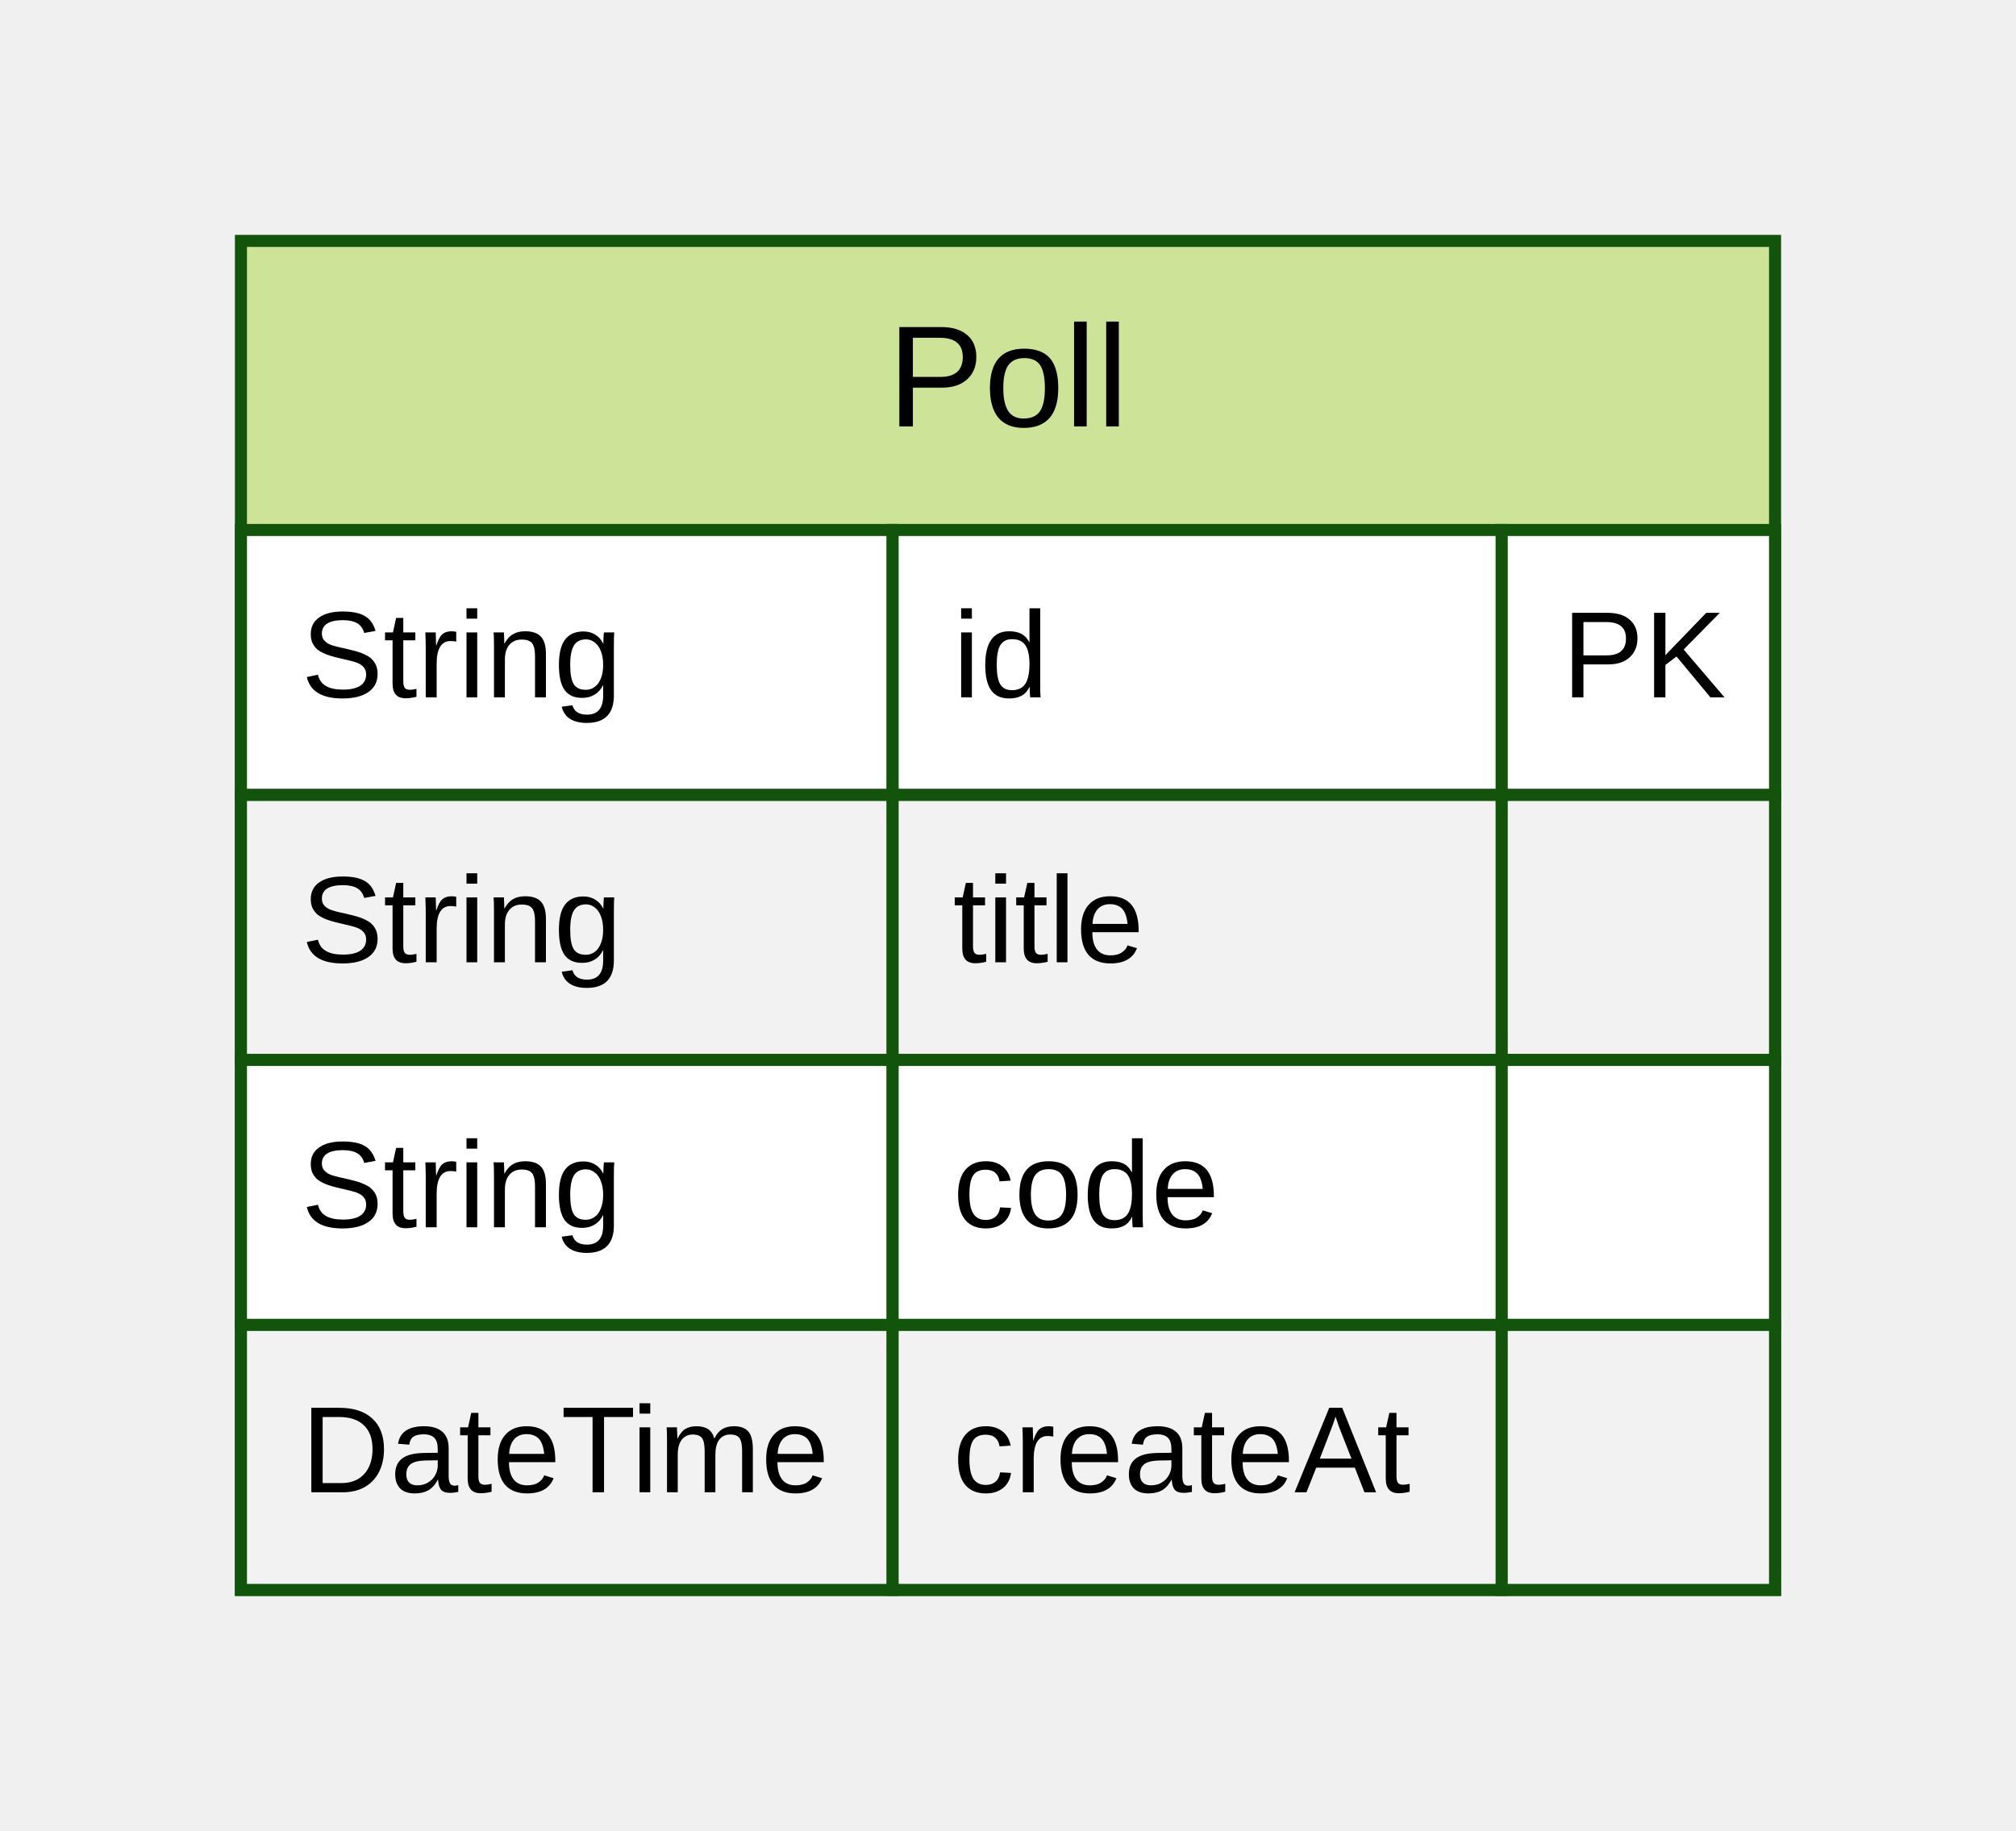
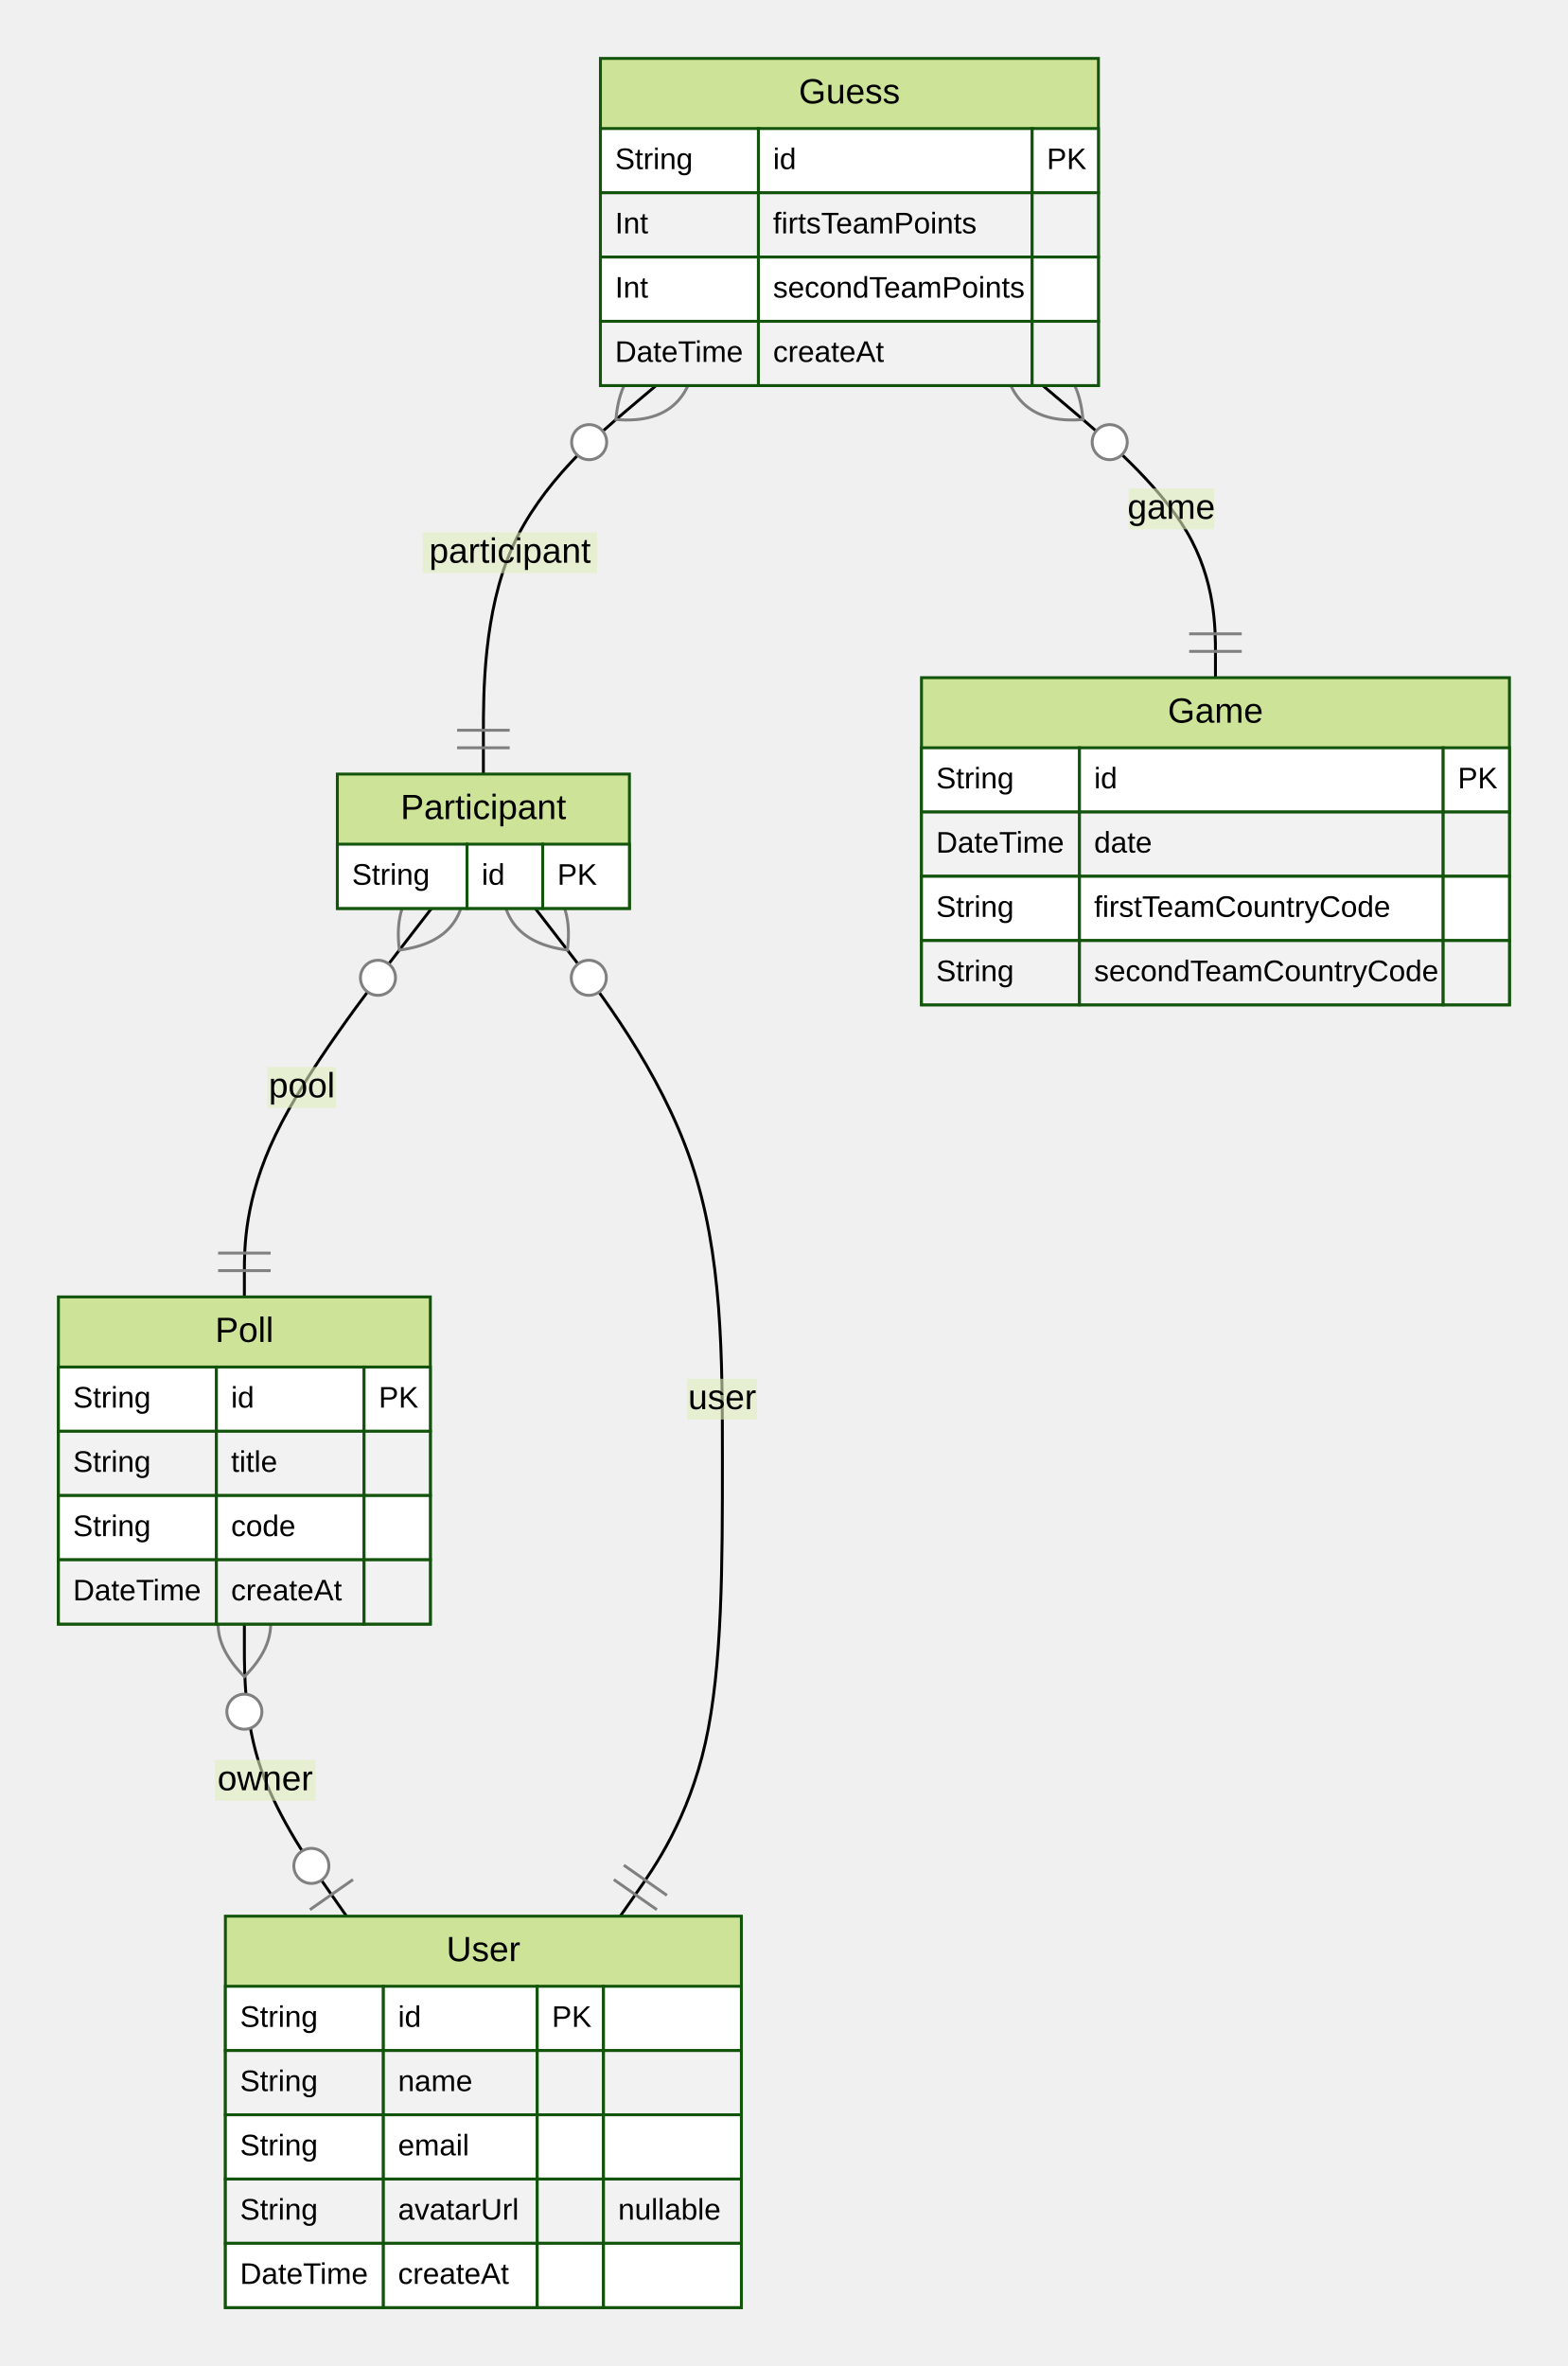
- <svg xmlns="http://www.w3.org/2000/svg" aria-labelledby="chart-title-mermaid-0 chart-desc-mermaid-0" role="img" viewBox="0 0 167.344 152" style="max-width: 167.344px; background-color: white;" width="100%" id="mermaid-0">
+ <svg xmlns="http://www.w3.org/2000/svg" aria-labelledby="chart-title-mermaid-0 chart-desc-mermaid-0" role="img" viewBox="0 0 536.82 810" style="max-width: 536.82px; background-color: white;" width="100%" id="mermaid-0">
  <style>#mermaid-0 {font-family:"trebuchet ms",verdana,arial,sans-serif;font-size:16px;fill:#000000;}#mermaid-0 .error-icon{fill:#552222;}#mermaid-0 .error-text{fill:#552222;stroke:#552222;}#mermaid-0 .edge-thickness-normal{stroke-width:2px;}#mermaid-0 .edge-thickness-thick{stroke-width:3.5px;}#mermaid-0 .edge-pattern-solid{stroke-dasharray:0;}#mermaid-0 .edge-pattern-dashed{stroke-dasharray:3;}#mermaid-0 .edge-pattern-dotted{stroke-dasharray:2;}#mermaid-0 .marker{fill:#000000;stroke:#000000;}#mermaid-0 .marker.cross{stroke:#000000;}#mermaid-0 svg{font-family:"trebuchet ms",verdana,arial,sans-serif;font-size:16px;}#mermaid-0 .entityBox{fill:#cde498;stroke:#13540c;}#mermaid-0 .attributeBoxOdd{fill:#ffffff;stroke:#13540c;}#mermaid-0 .attributeBoxEven{fill:#f2f2f2;stroke:#13540c;}#mermaid-0 .relationshipLabelBox{fill:hsl(78.158, 58.462%, 84.51%);opacity:0.7;background-color:hsl(78.158, 58.462%, 84.51%);}#mermaid-0 .relationshipLabelBox rect{opacity:0.5;}#mermaid-0 .relationshipLine{stroke:#000000;}#mermaid-0 :root{--mermaid-font-family:"trebuchet ms",verdana,arial,sans-serif;}</style>
  <g />
  <defs>
    <marker orient="auto" markerHeight="18" markerWidth="18" refY="9" refX="0" id="ONLY_ONE_START">
      <path d="M9,0 L9,18 M15,0 L15,18" fill="none" stroke="gray" />
    </marker>
  </defs>
  <defs>
    <marker orient="auto" markerHeight="18" markerWidth="18" refY="9" refX="18" id="ONLY_ONE_END">
      <path d="M3,0 L3,18 M9,0 L9,18" fill="none" stroke="gray" />
    </marker>
  </defs>
  <defs>
    <marker orient="auto" markerHeight="18" markerWidth="30" refY="9" refX="0" id="ZERO_OR_ONE_START">
      <circle r="6" cy="9" cx="21" fill="white" stroke="gray" />
      <path d="M9,0 L9,18" fill="none" stroke="gray" />
    </marker>
  </defs>
  <defs>
    <marker orient="auto" markerHeight="18" markerWidth="30" refY="9" refX="30" id="ZERO_OR_ONE_END">
      <circle r="6" cy="9" cx="9" fill="white" stroke="gray" />
      <path d="M21,0 L21,18" fill="none" stroke="gray" />
    </marker>
  </defs>
  <defs>
    <marker orient="auto" markerHeight="36" markerWidth="45" refY="18" refX="18" id="ONE_OR_MORE_START">
      <path d="M0,18 Q 18,0 36,18 Q 18,36 0,18 M42,9 L42,27" fill="none" stroke="gray" />
    </marker>
  </defs>
  <defs>
    <marker orient="auto" markerHeight="36" markerWidth="45" refY="18" refX="27" id="ONE_OR_MORE_END">
      <path d="M3,9 L3,27 M9,18 Q27,0 45,18 Q27,36 9,18" fill="none" stroke="gray" />
    </marker>
  </defs>
  <defs>
    <marker orient="auto" markerHeight="36" markerWidth="57" refY="18" refX="18" id="ZERO_OR_MORE_START">
      <circle r="6" cy="18" cx="48" fill="white" stroke="gray" />
      <path d="M0,18 Q18,0 36,18 Q18,36 0,18" fill="none" stroke="gray" />
    </marker>
  </defs>
  <defs>
    <marker orient="auto" markerHeight="36" markerWidth="57" refY="18" refX="39" id="ZERO_OR_MORE_END">
      <circle r="6" cy="18" cx="9" fill="white" stroke="gray" />
      <path d="M21,18 Q39,0 57,18 Q39,36 21,18" fill="none" stroke="gray" />
    </marker>
  </defs>
-   <g transform="translate(20,20 )" id="Poll">
+   <path marker-start="url(#ZERO_OR_MORE_START)" marker-end="url(#ZERO_OR_ONE_END)" fill="none" stroke="gray" d="M83.672,556L83.672,564.333C83.672,572.667,83.672,589.333,89.501,606C95.329,622.667,106.987,639.333,112.816,647.667L118.644,656" class="er relationshipLine" />
+   <path marker-start="url(#ZERO_OR_MORE_START)" marker-end="url(#ONLY_ONE_END)" fill="none" stroke="gray" d="M183.265,311L193.944,324.833C204.624,338.667,225.984,366.333,236.664,397.833C247.344,429.333,247.344,464.667,247.344,500C247.344,535.333,247.344,570.667,241.515,596.667C235.686,622.667,224.029,639.333,218.2,647.667L212.371,656" class="er relationshipLine" />
+   <path marker-start="url(#ZERO_OR_MORE_START)" marker-end="url(#ONLY_ONE_END)" fill="none" stroke="gray" d="M147.751,311L137.071,324.833C126.391,338.667,105.032,366.333,94.352,388.5C83.672,410.667,83.672,427.333,83.672,435.667L83.672,444" class="er relationshipLine" />
+   <path marker-start="url(#ZERO_OR_MORE_START)" marker-end="url(#ONLY_ONE_END)" fill="none" stroke="gray" d="M224.625,132L214.772,140.333C204.919,148.667,185.213,165.333,175.361,187.5C165.508,209.667,165.508,237.333,165.508,251.167L165.508,265" class="er relationshipLine" />
+   <path marker-start="url(#ZERO_OR_MORE_START)" marker-end="url(#ONLY_ONE_END)" fill="none" stroke="gray" d="M357.047,132L366.9,140.333C376.753,148.667,396.458,165.333,406.311,182C416.164,198.667,416.164,215.333,416.164,223.667L416.164,232" class="er relationshipLine" />
+   <g transform="translate(20,444 )" id="Poll">
    <rect height="112" width="127.344" y="0" x="0" stroke="gray" fill-opacity="100%" fill="honeydew" class="er entityBox" />
    <text transform="translate(63.67186,12)" style="font-family: &quot;trebuchet ms&quot;, verdana, arial, sans-serif;; font-size: 12px" text-anchor="middle" dominant-baseline="middle" y="0" x="0" id="entity-Poll" class="er entityLabel">Poll</text>
    <rect height="22" width="54.096" y="24" x="0" stroke="gray" fill-opacity="100%" fill="honeydew" class="er attributeBoxOdd" />
    <text transform="translate(5,35)" style="font-family: &quot;trebuchet ms&quot;, verdana, arial, sans-serif;; font-size: 10.2px" text-anchor="left" dominant-baseline="middle" y="0" x="0" id="entity-Poll-attr-1-type" class="er entityLabel">String</text>
    <rect height="22" width="50.56" y="24" x="54.096" stroke="gray" fill-opacity="100%" fill="honeydew" class="er attributeBoxOdd" />
    <text transform="translate(59.09555,35)" style="font-family: &quot;trebuchet ms&quot;, verdana, arial, sans-serif;; font-size: 10.2px" text-anchor="left" dominant-baseline="middle" y="0" x="0" id="entity-Poll-attr-1-name" class="er entityLabel">id</text>
    <rect height="22" width="22.688" y="24" x="104.656" stroke="gray" fill-opacity="100%" fill="honeydew" class="er attributeBoxOdd" />
    <text transform="translate(109.656,35)" style="font-family: &quot;trebuchet ms&quot;, verdana, arial, sans-serif;; font-size: 10.2px" text-anchor="left" dominant-baseline="middle" y="0" x="0" id="entity-Poll-attr-1-key" class="er entityLabel">PK</text>
    <rect height="22" width="54.096" y="46" x="0" stroke="gray" fill-opacity="100%" fill="honeydew" class="er attributeBoxEven" />
    <text transform="translate(5,57)" style="font-family: &quot;trebuchet ms&quot;, verdana, arial, sans-serif;; font-size: 10.2px" text-anchor="left" dominant-baseline="middle" y="0" x="0" id="entity-Poll-attr-2-type" class="er entityLabel">String</text>
    <rect height="22" width="50.56" y="46" x="54.096" stroke="gray" fill-opacity="100%" fill="honeydew" class="er attributeBoxEven" />
    <text transform="translate(59.09555,57)" style="font-family: &quot;trebuchet ms&quot;, verdana, arial, sans-serif;; font-size: 10.2px" text-anchor="left" dominant-baseline="middle" y="0" x="0" id="entity-Poll-attr-2-name" class="er entityLabel">title</text>
    <rect height="22" width="22.688" y="46" x="104.656" stroke="gray" fill-opacity="100%" fill="honeydew" class="er attributeBoxEven" />
    <text transform="translate(109.656,57)" style="font-family: &quot;trebuchet ms&quot;, verdana, arial, sans-serif;; font-size: 10.2px" text-anchor="left" dominant-baseline="middle" y="0" x="0" id="entity-Poll-attr-2-key" class="er entityLabel" />
    <rect height="22" width="54.096" y="68" x="0" stroke="gray" fill-opacity="100%" fill="honeydew" class="er attributeBoxOdd" />
    <text transform="translate(5,79)" style="font-family: &quot;trebuchet ms&quot;, verdana, arial, sans-serif;; font-size: 10.2px" text-anchor="left" dominant-baseline="middle" y="0" x="0" id="entity-Poll-attr-3-type" class="er entityLabel">String</text>
    <rect height="22" width="50.56" y="68" x="54.096" stroke="gray" fill-opacity="100%" fill="honeydew" class="er attributeBoxOdd" />
    <text transform="translate(59.09555,79)" style="font-family: &quot;trebuchet ms&quot;, verdana, arial, sans-serif;; font-size: 10.2px" text-anchor="left" dominant-baseline="middle" y="0" x="0" id="entity-Poll-attr-3-name" class="er entityLabel">code</text>
    <rect height="22" width="22.688" y="68" x="104.656" stroke="gray" fill-opacity="100%" fill="honeydew" class="er attributeBoxOdd" />
    <text transform="translate(109.656,79)" style="font-family: &quot;trebuchet ms&quot;, verdana, arial, sans-serif;; font-size: 10.2px" text-anchor="left" dominant-baseline="middle" y="0" x="0" id="entity-Poll-attr-3-key" class="er entityLabel" />
    <rect height="22" width="54.096" y="90" x="0" stroke="gray" fill-opacity="100%" fill="honeydew" class="er attributeBoxEven" />
    <text transform="translate(5,101)" style="font-family: &quot;trebuchet ms&quot;, verdana, arial, sans-serif;; font-size: 10.2px" text-anchor="left" dominant-baseline="middle" y="0" x="0" id="entity-Poll-attr-4-type" class="er entityLabel">DateTime</text>
    <rect height="22" width="50.56" y="90" x="54.096" stroke="gray" fill-opacity="100%" fill="honeydew" class="er attributeBoxEven" />
    <text transform="translate(59.09555,101)" style="font-family: &quot;trebuchet ms&quot;, verdana, arial, sans-serif;; font-size: 10.2px" text-anchor="left" dominant-baseline="middle" y="0" x="0" id="entity-Poll-attr-4-name" class="er entityLabel">createAt</text>
    <rect height="22" width="22.688" y="90" x="104.656" stroke="gray" fill-opacity="100%" fill="honeydew" class="er attributeBoxEven" />
    <text transform="translate(109.656,101)" style="font-family: &quot;trebuchet ms&quot;, verdana, arial, sans-serif;; font-size: 10.2px" text-anchor="left" dominant-baseline="middle" y="0" x="0" id="entity-Poll-attr-4-key" class="er entityLabel" />
  </g>
+   <g transform="translate(115.5078,265 )" id="Participant">
+     <rect height="46" width="100" y="0" x="0" stroke="gray" fill-opacity="100%" fill="honeydew" class="er entityBox" />
+     <text transform="translate(50,12)" style="font-family: &quot;trebuchet ms&quot;, verdana, arial, sans-serif;; font-size: 12px" text-anchor="middle" dominant-baseline="middle" y="0" x="0" id="entity-Participant" class="er entityLabel">Participant</text>
+     <rect height="22" width="44.399" y="24" x="0" stroke="gray" fill-opacity="100%" fill="honeydew" class="er attributeBoxOdd" />
+     <text transform="translate(5,35)" style="font-family: &quot;trebuchet ms&quot;, verdana, arial, sans-serif;; font-size: 10.2px" text-anchor="left" dominant-baseline="middle" y="0" x="0" id="entity-Participant-attr-1-type" class="er entityLabel">String</text>
+     <rect height="22" width="25.911" y="24" x="44.399" stroke="gray" fill-opacity="100%" fill="honeydew" class="er attributeBoxOdd" />
+     <text transform="translate(49.39862,35)" style="font-family: &quot;trebuchet ms&quot;, verdana, arial, sans-serif;; font-size: 10.2px" text-anchor="left" dominant-baseline="middle" y="0" x="0" id="entity-Participant-attr-1-name" class="er entityLabel">id</text>
+     <rect height="22" width="29.69" y="24" x="70.31" stroke="gray" fill-opacity="100%" fill="honeydew" class="er attributeBoxOdd" />
+     <text transform="translate(75.30976,35)" style="font-family: &quot;trebuchet ms&quot;, verdana, arial, sans-serif;; font-size: 10.2px" text-anchor="left" dominant-baseline="middle" y="0" x="0" id="entity-Participant-attr-1-key" class="er entityLabel">PK</text>
+   </g>
+   <g transform="translate(77.17397,656 )" id="User">
+     <rect height="134" width="176.668" y="0" x="0" stroke="gray" fill-opacity="100%" fill="honeydew" class="er entityBox" />
+     <text transform="translate(88.33382,12)" style="font-family: &quot;trebuchet ms&quot;, verdana, arial, sans-serif;; font-size: 12px" text-anchor="middle" dominant-baseline="middle" y="0" x="0" id="entity-User" class="er entityLabel">User</text>
+     <rect height="22" width="54.096" y="24" x="0" stroke="gray" fill-opacity="100%" fill="honeydew" class="er attributeBoxOdd" />
+     <text transform="translate(5,35)" style="font-family: &quot;trebuchet ms&quot;, verdana, arial, sans-serif;; font-size: 10.2px" text-anchor="left" dominant-baseline="middle" y="0" x="0" id="entity-User-attr-1-type" class="er entityLabel">String</text>
+     <rect height="22" width="52.672" y="24" x="54.096" stroke="gray" fill-opacity="100%" fill="honeydew" class="er attributeBoxOdd" />
+     <text transform="translate(59.09555,35)" style="font-family: &quot;trebuchet ms&quot;, verdana, arial, sans-serif;; font-size: 10.2px" text-anchor="left" dominant-baseline="middle" y="0" x="0" id="entity-User-attr-1-name" class="er entityLabel">id</text>
+     <rect height="22" width="22.688" y="24" x="106.767" stroke="gray" fill-opacity="100%" fill="honeydew" class="er attributeBoxOdd" />
+     <text transform="translate(111.7674,35)" style="font-family: &quot;trebuchet ms&quot;, verdana, arial, sans-serif;; font-size: 10.2px" text-anchor="left" dominant-baseline="middle" y="0" x="0" id="entity-User-attr-1-key" class="er entityLabel">PK</text>
+     <rect height="22" width="47.213" y="24" x="129.455" stroke="gray" fill-opacity="100%" fill="honeydew" class="er attributeBoxOdd" />
+     <text transform="translate(134.4551,35)" style="font-family: &quot;trebuchet ms&quot;, verdana, arial, sans-serif;; font-size: 10.2px" text-anchor="left" dominant-baseline="middle" y="0" x="0" id="entity-User-attr-1-comment" class="er entityLabel" />
+     <rect height="22" width="54.096" y="46" x="0" stroke="gray" fill-opacity="100%" fill="honeydew" class="er attributeBoxEven" />
+     <text transform="translate(5,57)" style="font-family: &quot;trebuchet ms&quot;, verdana, arial, sans-serif;; font-size: 10.2px" text-anchor="left" dominant-baseline="middle" y="0" x="0" id="entity-User-attr-2-type" class="er entityLabel">String</text>
+     <rect height="22" width="52.672" y="46" x="54.096" stroke="gray" fill-opacity="100%" fill="honeydew" class="er attributeBoxEven" />
+     <text transform="translate(59.09555,57)" style="font-family: &quot;trebuchet ms&quot;, verdana, arial, sans-serif;; font-size: 10.2px" text-anchor="left" dominant-baseline="middle" y="0" x="0" id="entity-User-attr-2-name" class="er entityLabel">name</text>
+     <rect height="22" width="22.688" y="46" x="106.767" stroke="gray" fill-opacity="100%" fill="honeydew" class="er attributeBoxEven" />
+     <text transform="translate(111.7674,57)" style="font-family: &quot;trebuchet ms&quot;, verdana, arial, sans-serif;; font-size: 10.2px" text-anchor="left" dominant-baseline="middle" y="0" x="0" id="entity-User-attr-2-key" class="er entityLabel" />
+     <rect height="22" width="47.213" y="46" x="129.455" stroke="gray" fill-opacity="100%" fill="honeydew" class="er attributeBoxEven" />
+     <text transform="translate(134.4551,57)" style="font-family: &quot;trebuchet ms&quot;, verdana, arial, sans-serif;; font-size: 10.2px" text-anchor="left" dominant-baseline="middle" y="0" x="0" id="entity-User-attr-2-comment" class="er entityLabel" />
+     <rect height="22" width="54.096" y="68" x="0" stroke="gray" fill-opacity="100%" fill="honeydew" class="er attributeBoxOdd" />
+     <text transform="translate(5,79)" style="font-family: &quot;trebuchet ms&quot;, verdana, arial, sans-serif;; font-size: 10.2px" text-anchor="left" dominant-baseline="middle" y="0" x="0" id="entity-User-attr-3-type" class="er entityLabel">String</text>
+     <rect height="22" width="52.672" y="68" x="54.096" stroke="gray" fill-opacity="100%" fill="honeydew" class="er attributeBoxOdd" />
+     <text transform="translate(59.09555,79)" style="font-family: &quot;trebuchet ms&quot;, verdana, arial, sans-serif;; font-size: 10.2px" text-anchor="left" dominant-baseline="middle" y="0" x="0" id="entity-User-attr-3-name" class="er entityLabel">email</text>
+     <rect height="22" width="22.688" y="68" x="106.767" stroke="gray" fill-opacity="100%" fill="honeydew" class="er attributeBoxOdd" />
+     <text transform="translate(111.7674,79)" style="font-family: &quot;trebuchet ms&quot;, verdana, arial, sans-serif;; font-size: 10.2px" text-anchor="left" dominant-baseline="middle" y="0" x="0" id="entity-User-attr-3-key" class="er entityLabel" />
+     <rect height="22" width="47.213" y="68" x="129.455" stroke="gray" fill-opacity="100%" fill="honeydew" class="er attributeBoxOdd" />
+     <text transform="translate(134.4551,79)" style="font-family: &quot;trebuchet ms&quot;, verdana, arial, sans-serif;; font-size: 10.2px" text-anchor="left" dominant-baseline="middle" y="0" x="0" id="entity-User-attr-3-comment" class="er entityLabel" />
+     <rect height="22" width="54.096" y="90" x="0" stroke="gray" fill-opacity="100%" fill="honeydew" class="er attributeBoxEven" />
+     <text transform="translate(5,101)" style="font-family: &quot;trebuchet ms&quot;, verdana, arial, sans-serif;; font-size: 10.2px" text-anchor="left" dominant-baseline="middle" y="0" x="0" id="entity-User-attr-4-type" class="er entityLabel">String</text>
+     <rect height="22" width="52.672" y="90" x="54.096" stroke="gray" fill-opacity="100%" fill="honeydew" class="er attributeBoxEven" />
+     <text transform="translate(59.09555,101)" style="font-family: &quot;trebuchet ms&quot;, verdana, arial, sans-serif;; font-size: 10.2px" text-anchor="left" dominant-baseline="middle" y="0" x="0" id="entity-User-attr-4-name" class="er entityLabel">avatarUrl</text>
+     <rect height="22" width="22.688" y="90" x="106.767" stroke="gray" fill-opacity="100%" fill="honeydew" class="er attributeBoxEven" />
+     <text transform="translate(111.7674,101)" style="font-family: &quot;trebuchet ms&quot;, verdana, arial, sans-serif;; font-size: 10.2px" text-anchor="left" dominant-baseline="middle" y="0" x="0" id="entity-User-attr-4-key" class="er entityLabel" />
+     <rect height="22" width="47.213" y="90" x="129.455" stroke="gray" fill-opacity="100%" fill="honeydew" class="er attributeBoxEven" />
+     <text transform="translate(134.4551,101)" style="font-family: &quot;trebuchet ms&quot;, verdana, arial, sans-serif;; font-size: 10.2px" text-anchor="left" dominant-baseline="middle" y="0" x="0" id="entity-User-attr-4-comment" class="er entityLabel">nullable</text>
+     <rect height="22" width="54.096" y="112" x="0" stroke="gray" fill-opacity="100%" fill="honeydew" class="er attributeBoxOdd" />
+     <text transform="translate(5,123)" style="font-family: &quot;trebuchet ms&quot;, verdana, arial, sans-serif;; font-size: 10.2px" text-anchor="left" dominant-baseline="middle" y="0" x="0" id="entity-User-attr-5-type" class="er entityLabel">DateTime</text>
+     <rect height="22" width="52.672" y="112" x="54.096" stroke="gray" fill-opacity="100%" fill="honeydew" class="er attributeBoxOdd" />
+     <text transform="translate(59.09555,123)" style="font-family: &quot;trebuchet ms&quot;, verdana, arial, sans-serif;; font-size: 10.2px" text-anchor="left" dominant-baseline="middle" y="0" x="0" id="entity-User-attr-5-name" class="er entityLabel">createAt</text>
+     <rect height="22" width="22.688" y="112" x="106.767" stroke="gray" fill-opacity="100%" fill="honeydew" class="er attributeBoxOdd" />
+     <text transform="translate(111.7674,123)" style="font-family: &quot;trebuchet ms&quot;, verdana, arial, sans-serif;; font-size: 10.2px" text-anchor="left" dominant-baseline="middle" y="0" x="0" id="entity-User-attr-5-key" class="er entityLabel" />
+     <rect height="22" width="47.213" y="112" x="129.455" stroke="gray" fill-opacity="100%" fill="honeydew" class="er attributeBoxOdd" />
+     <text transform="translate(134.4551,123)" style="font-family: &quot;trebuchet ms&quot;, verdana, arial, sans-serif;; font-size: 10.2px" text-anchor="left" dominant-baseline="middle" y="0" x="0" id="entity-User-attr-5-comment" class="er entityLabel" />
+   </g>
+   <g transform="translate(315.5078,232 )" id="Game">
+     <rect height="112" width="201.312" y="0" x="0" stroke="gray" fill-opacity="100%" fill="honeydew" class="er entityBox" />
+     <text transform="translate(100.6562,12)" style="font-family: &quot;trebuchet ms&quot;, verdana, arial, sans-serif;; font-size: 12px" text-anchor="middle" dominant-baseline="middle" y="0" x="0" id="entity-Game" class="er entityLabel">Game</text>
+     <rect height="22" width="54.096" y="24" x="0" stroke="gray" fill-opacity="100%" fill="honeydew" class="er attributeBoxOdd" />
+     <text transform="translate(5,35)" style="font-family: &quot;trebuchet ms&quot;, verdana, arial, sans-serif;; font-size: 10.2px" text-anchor="left" dominant-baseline="middle" y="0" x="0" id="entity-Game-attr-1-type" class="er entityLabel">String</text>
+     <rect height="22" width="124.529" y="24" x="54.096" stroke="gray" fill-opacity="100%" fill="honeydew" class="er attributeBoxOdd" />
+     <text transform="translate(59.09555,35)" style="font-family: &quot;trebuchet ms&quot;, verdana, arial, sans-serif;; font-size: 10.2px" text-anchor="left" dominant-baseline="middle" y="0" x="0" id="entity-Game-attr-1-name" class="er entityLabel">id</text>
+     <rect height="22" width="22.688" y="24" x="178.625" stroke="gray" fill-opacity="100%" fill="honeydew" class="er attributeBoxOdd" />
+     <text transform="translate(183.6248,35)" style="font-family: &quot;trebuchet ms&quot;, verdana, arial, sans-serif;; font-size: 10.2px" text-anchor="left" dominant-baseline="middle" y="0" x="0" id="entity-Game-attr-1-key" class="er entityLabel">PK</text>
+     <rect height="22" width="54.096" y="46" x="0" stroke="gray" fill-opacity="100%" fill="honeydew" class="er attributeBoxEven" />
+     <text transform="translate(5,57)" style="font-family: &quot;trebuchet ms&quot;, verdana, arial, sans-serif;; font-size: 10.2px" text-anchor="left" dominant-baseline="middle" y="0" x="0" id="entity-Game-attr-2-type" class="er entityLabel">DateTime</text>
+     <rect height="22" width="124.529" y="46" x="54.096" stroke="gray" fill-opacity="100%" fill="honeydew" class="er attributeBoxEven" />
+     <text transform="translate(59.09555,57)" style="font-family: &quot;trebuchet ms&quot;, verdana, arial, sans-serif;; font-size: 10.2px" text-anchor="left" dominant-baseline="middle" y="0" x="0" id="entity-Game-attr-2-name" class="er entityLabel">date</text>
+     <rect height="22" width="22.688" y="46" x="178.625" stroke="gray" fill-opacity="100%" fill="honeydew" class="er attributeBoxEven" />
+     <text transform="translate(183.6248,57)" style="font-family: &quot;trebuchet ms&quot;, verdana, arial, sans-serif;; font-size: 10.2px" text-anchor="left" dominant-baseline="middle" y="0" x="0" id="entity-Game-attr-2-key" class="er entityLabel" />
+     <rect height="22" width="54.096" y="68" x="0" stroke="gray" fill-opacity="100%" fill="honeydew" class="er attributeBoxOdd" />
+     <text transform="translate(5,79)" style="font-family: &quot;trebuchet ms&quot;, verdana, arial, sans-serif;; font-size: 10.2px" text-anchor="left" dominant-baseline="middle" y="0" x="0" id="entity-Game-attr-3-type" class="er entityLabel">String</text>
+     <rect height="22" width="124.529" y="68" x="54.096" stroke="gray" fill-opacity="100%" fill="honeydew" class="er attributeBoxOdd" />
+     <text transform="translate(59.09555,79)" style="font-family: &quot;trebuchet ms&quot;, verdana, arial, sans-serif;; font-size: 10.2px" text-anchor="left" dominant-baseline="middle" y="0" x="0" id="entity-Game-attr-3-name" class="er entityLabel">firstTeamCountryCode</text>
+     <rect height="22" width="22.688" y="68" x="178.625" stroke="gray" fill-opacity="100%" fill="honeydew" class="er attributeBoxOdd" />
+     <text transform="translate(183.6248,79)" style="font-family: &quot;trebuchet ms&quot;, verdana, arial, sans-serif;; font-size: 10.2px" text-anchor="left" dominant-baseline="middle" y="0" x="0" id="entity-Game-attr-3-key" class="er entityLabel" />
+     <rect height="22" width="54.096" y="90" x="0" stroke="gray" fill-opacity="100%" fill="honeydew" class="er attributeBoxEven" />
+     <text transform="translate(5,101)" style="font-family: &quot;trebuchet ms&quot;, verdana, arial, sans-serif;; font-size: 10.2px" text-anchor="left" dominant-baseline="middle" y="0" x="0" id="entity-Game-attr-4-type" class="er entityLabel">String</text>
+     <rect height="22" width="124.529" y="90" x="54.096" stroke="gray" fill-opacity="100%" fill="honeydew" class="er attributeBoxEven" />
+     <text transform="translate(59.09555,101)" style="font-family: &quot;trebuchet ms&quot;, verdana, arial, sans-serif;; font-size: 10.2px" text-anchor="left" dominant-baseline="middle" y="0" x="0" id="entity-Game-attr-4-name" class="er entityLabel">secondTeamCountryCode</text>
+     <rect height="22" width="22.688" y="90" x="178.625" stroke="gray" fill-opacity="100%" fill="honeydew" class="er attributeBoxEven" />
+     <text transform="translate(183.6248,101)" style="font-family: &quot;trebuchet ms&quot;, verdana, arial, sans-serif;; font-size: 10.2px" text-anchor="left" dominant-baseline="middle" y="0" x="0" id="entity-Game-attr-4-key" class="er entityLabel" />
+   </g>
+   <g transform="translate(205.5837,20 )" id="Guess">
+     <rect height="112" width="170.504" y="0" x="0" stroke="gray" fill-opacity="100%" fill="honeydew" class="er entityBox" />
+     <text transform="translate(85.2522,12)" style="font-family: &quot;trebuchet ms&quot;, verdana, arial, sans-serif;; font-size: 12px" text-anchor="middle" dominant-baseline="middle" y="0" x="0" id="entity-Guess" class="er entityLabel">Guess</text>
+     <rect height="22" width="54.096" y="24" x="0" stroke="gray" fill-opacity="100%" fill="honeydew" class="er attributeBoxOdd" />
+     <text transform="translate(5,35)" style="font-family: &quot;trebuchet ms&quot;, verdana, arial, sans-serif;; font-size: 10.2px" text-anchor="left" dominant-baseline="middle" y="0" x="0" id="entity-Guess-attr-1-type" class="er entityLabel">String</text>
+     <rect height="22" width="93.721" y="24" x="54.096" stroke="gray" fill-opacity="100%" fill="honeydew" class="er attributeBoxOdd" />
+     <text transform="translate(59.09555,35)" style="font-family: &quot;trebuchet ms&quot;, verdana, arial, sans-serif;; font-size: 10.2px" text-anchor="left" dominant-baseline="middle" y="0" x="0" id="entity-Guess-attr-1-name" class="er entityLabel">id</text>
+     <rect height="22" width="22.688" y="24" x="147.817" stroke="gray" fill-opacity="100%" fill="honeydew" class="er attributeBoxOdd" />
+     <text transform="translate(152.8167,35)" style="font-family: &quot;trebuchet ms&quot;, verdana, arial, sans-serif;; font-size: 10.2px" text-anchor="left" dominant-baseline="middle" y="0" x="0" id="entity-Guess-attr-1-key" class="er entityLabel">PK</text>
+     <rect height="22" width="54.096" y="46" x="0" stroke="gray" fill-opacity="100%" fill="honeydew" class="er attributeBoxEven" />
+     <text transform="translate(5,57)" style="font-family: &quot;trebuchet ms&quot;, verdana, arial, sans-serif;; font-size: 10.2px" text-anchor="left" dominant-baseline="middle" y="0" x="0" id="entity-Guess-attr-2-type" class="er entityLabel">Int</text>
+     <rect height="22" width="93.721" y="46" x="54.096" stroke="gray" fill-opacity="100%" fill="honeydew" class="er attributeBoxEven" />
+     <text transform="translate(59.09555,57)" style="font-family: &quot;trebuchet ms&quot;, verdana, arial, sans-serif;; font-size: 10.2px" text-anchor="left" dominant-baseline="middle" y="0" x="0" id="entity-Guess-attr-2-name" class="er entityLabel">firtsTeamPoints</text>
+     <rect height="22" width="22.688" y="46" x="147.817" stroke="gray" fill-opacity="100%" fill="honeydew" class="er attributeBoxEven" />
+     <text transform="translate(152.8167,57)" style="font-family: &quot;trebuchet ms&quot;, verdana, arial, sans-serif;; font-size: 10.2px" text-anchor="left" dominant-baseline="middle" y="0" x="0" id="entity-Guess-attr-2-key" class="er entityLabel" />
+     <rect height="22" width="54.096" y="68" x="0" stroke="gray" fill-opacity="100%" fill="honeydew" class="er attributeBoxOdd" />
+     <text transform="translate(5,79)" style="font-family: &quot;trebuchet ms&quot;, verdana, arial, sans-serif;; font-size: 10.2px" text-anchor="left" dominant-baseline="middle" y="0" x="0" id="entity-Guess-attr-3-type" class="er entityLabel">Int</text>
+     <rect height="22" width="93.721" y="68" x="54.096" stroke="gray" fill-opacity="100%" fill="honeydew" class="er attributeBoxOdd" />
+     <text transform="translate(59.09555,79)" style="font-family: &quot;trebuchet ms&quot;, verdana, arial, sans-serif;; font-size: 10.2px" text-anchor="left" dominant-baseline="middle" y="0" x="0" id="entity-Guess-attr-3-name" class="er entityLabel">secondTeamPoints</text>
+     <rect height="22" width="22.688" y="68" x="147.817" stroke="gray" fill-opacity="100%" fill="honeydew" class="er attributeBoxOdd" />
+     <text transform="translate(152.8167,79)" style="font-family: &quot;trebuchet ms&quot;, verdana, arial, sans-serif;; font-size: 10.2px" text-anchor="left" dominant-baseline="middle" y="0" x="0" id="entity-Guess-attr-3-key" class="er entityLabel" />
+     <rect height="22" width="54.096" y="90" x="0" stroke="gray" fill-opacity="100%" fill="honeydew" class="er attributeBoxEven" />
+     <text transform="translate(5,101)" style="font-family: &quot;trebuchet ms&quot;, verdana, arial, sans-serif;; font-size: 10.2px" text-anchor="left" dominant-baseline="middle" y="0" x="0" id="entity-Guess-attr-4-type" class="er entityLabel">DateTime</text>
+     <rect height="22" width="93.721" y="90" x="54.096" stroke="gray" fill-opacity="100%" fill="honeydew" class="er attributeBoxEven" />
+     <text transform="translate(59.09555,101)" style="font-family: &quot;trebuchet ms&quot;, verdana, arial, sans-serif;; font-size: 10.2px" text-anchor="left" dominant-baseline="middle" y="0" x="0" id="entity-Guess-attr-4-name" class="er entityLabel">createAt</text>
+     <rect height="22" width="22.688" y="90" x="147.817" stroke="gray" fill-opacity="100%" fill="honeydew" class="er attributeBoxEven" />
+     <text transform="translate(152.8167,101)" style="font-family: &quot;trebuchet ms&quot;, verdana, arial, sans-serif;; font-size: 10.2px" text-anchor="left" dominant-baseline="middle" y="0" x="0" id="entity-Guess-attr-4-key" class="er entityLabel" />
+   </g>
+   <rect fill-opacity="85%" fill="white" height="14" width="34.471" y="602.488" x="73.567" class="er relationshipLabelBox" />
+   <text style="font-family: &quot;trebuchet ms&quot;, verdana, arial, sans-serif;; font-size: 12px" dominant-baseline="middle" text-anchor="middle" y="609.488" x="90.803" id="rel1" class="er relationshipLabel">owner</text>
+   <rect fill-opacity="85%" fill="white" height="14" width="23.959" y="472.004" x="235.281" class="er relationshipLabelBox" />
+   <text style="font-family: &quot;trebuchet ms&quot;, verdana, arial, sans-serif;; font-size: 12px" dominant-baseline="middle" text-anchor="middle" y="479.004" x="247.26" id="rel2" class="er relationshipLabel">user</text>
+   <rect fill-opacity="85%" fill="white" height="14" width="23.564" y="365.27" x="91.555" class="er relationshipLabelBox" />
+   <text style="font-family: &quot;trebuchet ms&quot;, verdana, arial, sans-serif;; font-size: 12px" dominant-baseline="middle" text-anchor="middle" y="372.27" x="103.338" id="rel3" class="er relationshipLabel">pool</text>
+   <rect fill-opacity="85%" fill="white" height="14" width="59.744" y="182.256" x="144.733" class="er relationshipLabelBox" />
+   <text style="font-family: &quot;trebuchet ms&quot;, verdana, arial, sans-serif;; font-size: 12px" dominant-baseline="middle" text-anchor="middle" y="189.256" x="174.605" id="rel4" class="er relationshipLabel">participant</text>
+   <rect fill-opacity="85%" fill="white" height="14" width="29.289" y="167.222" x="386.403" class="er relationshipLabelBox" />
+   <text style="font-family: &quot;trebuchet ms&quot;, verdana, arial, sans-serif;; font-size: 12px" dominant-baseline="middle" text-anchor="middle" y="174.222" x="401.048" id="rel5" class="er relationshipLabel">game</text>
</svg>
